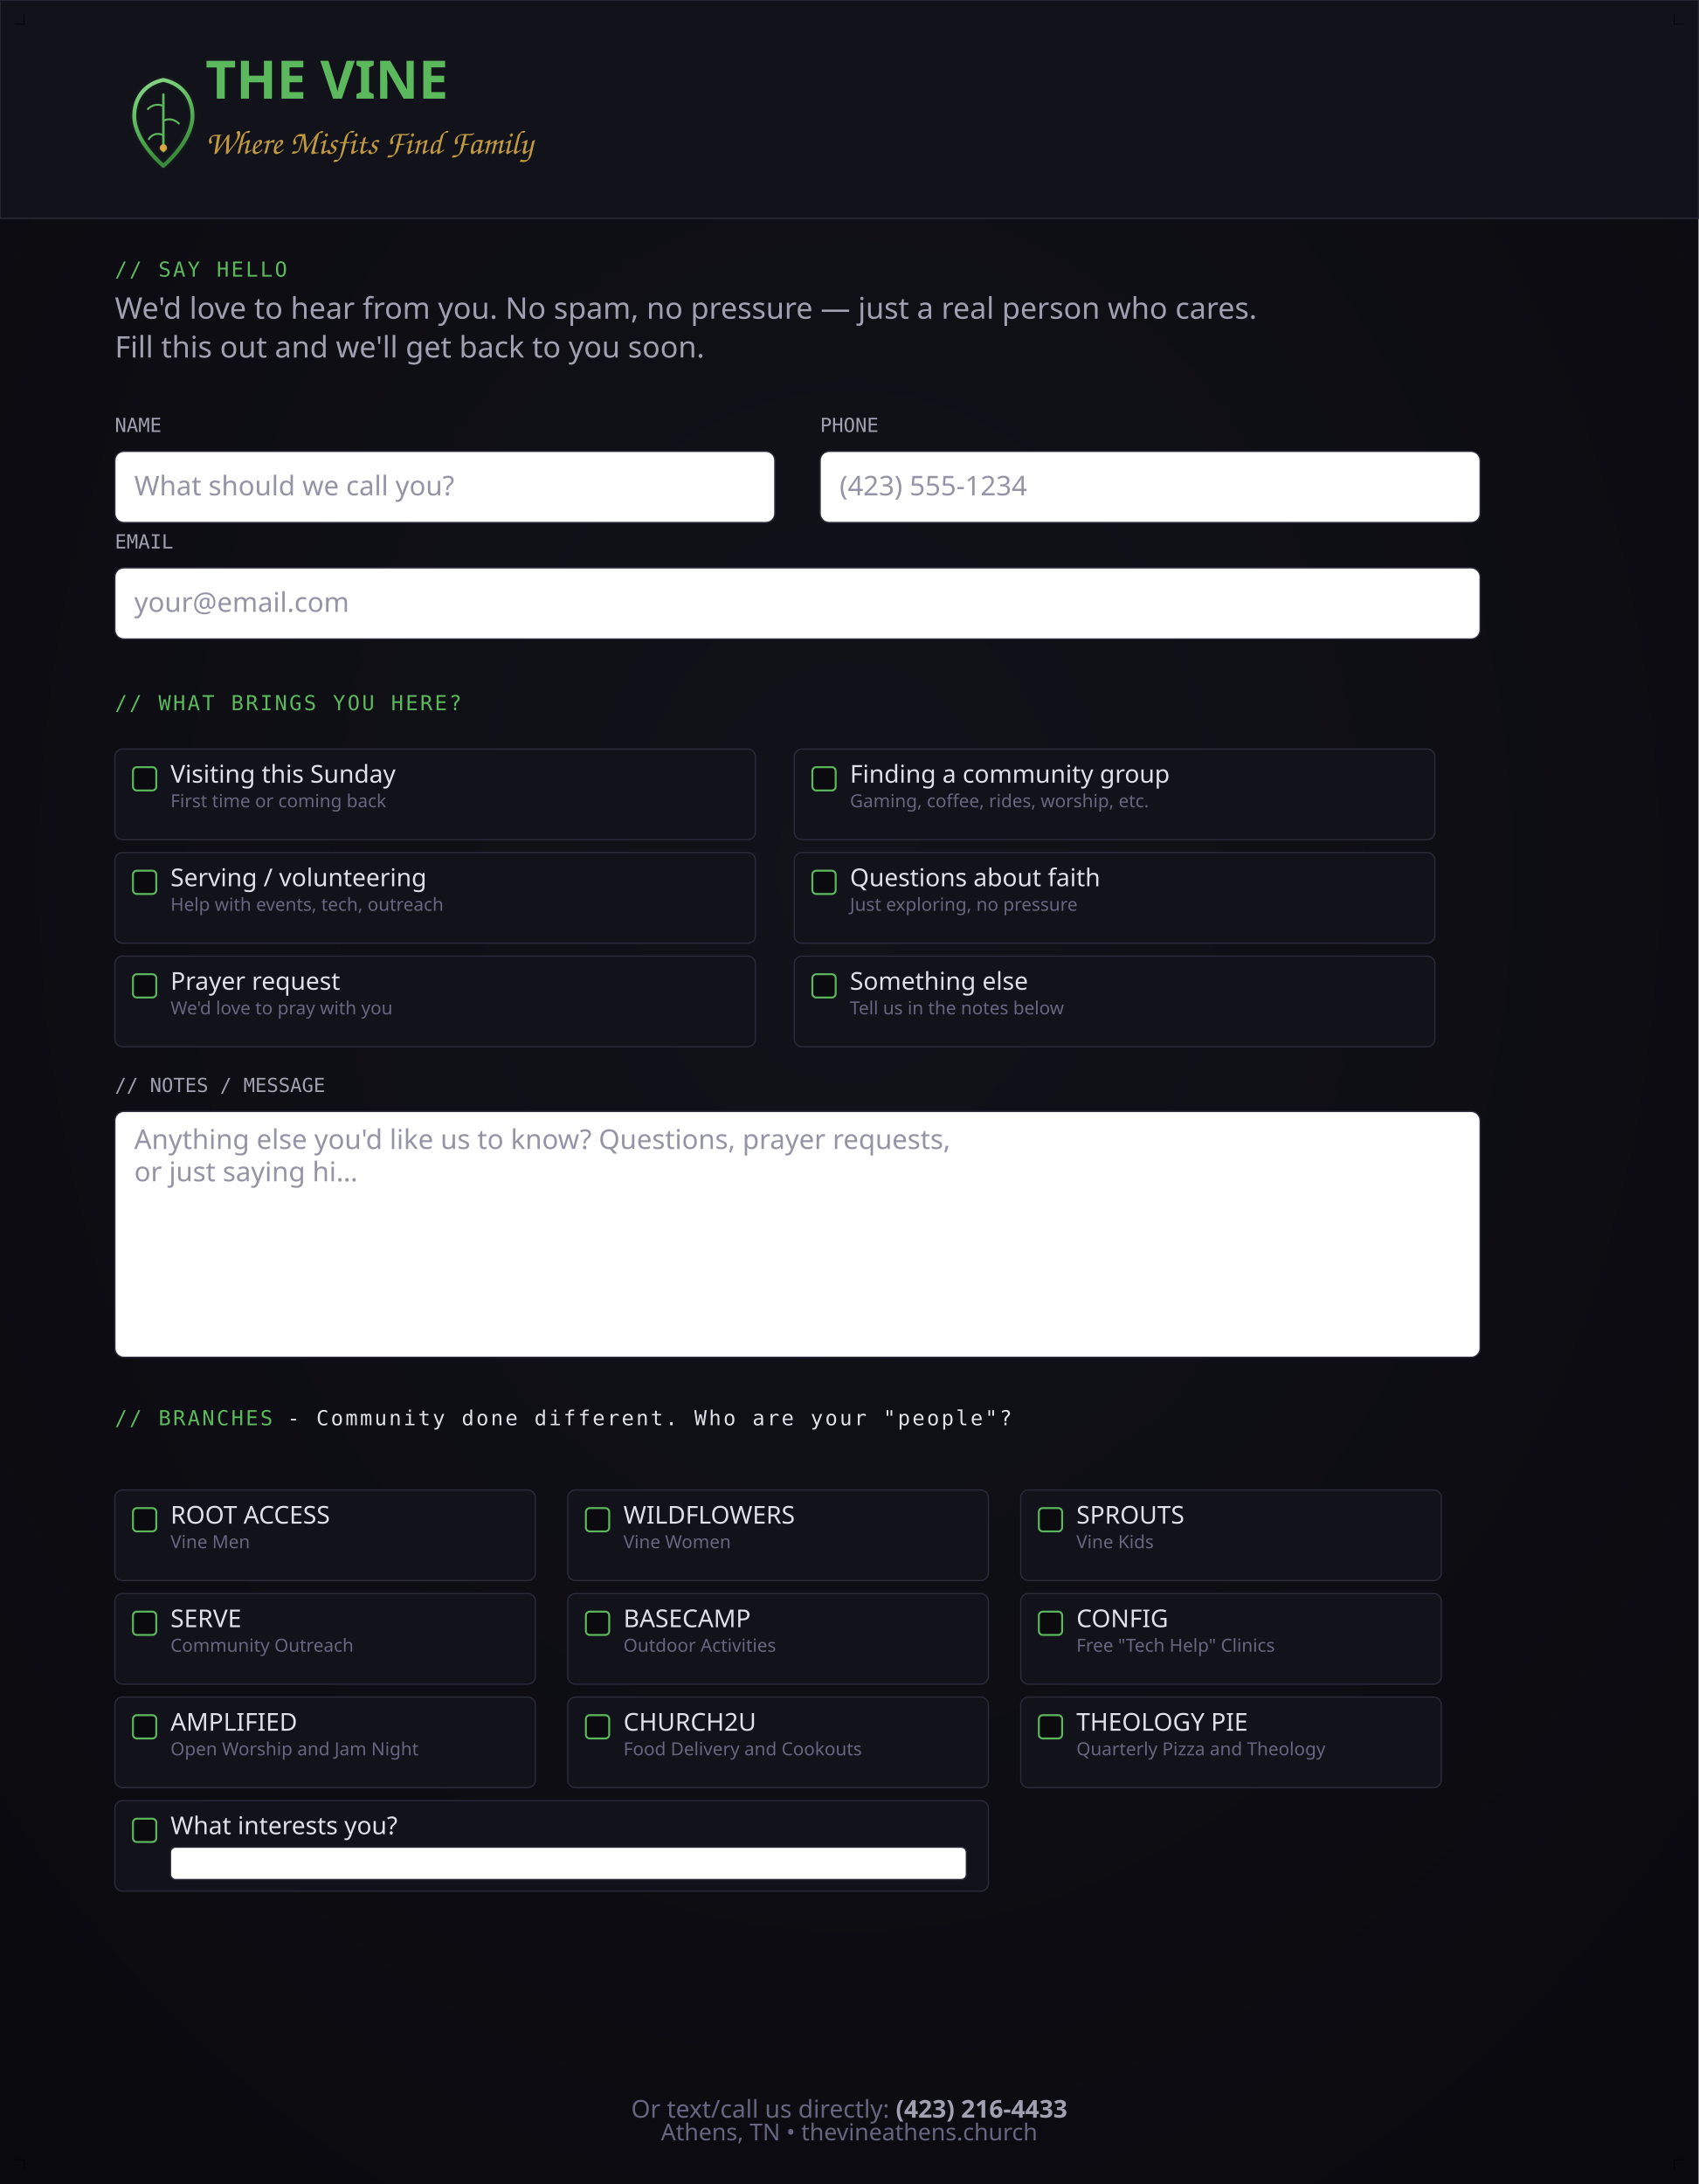
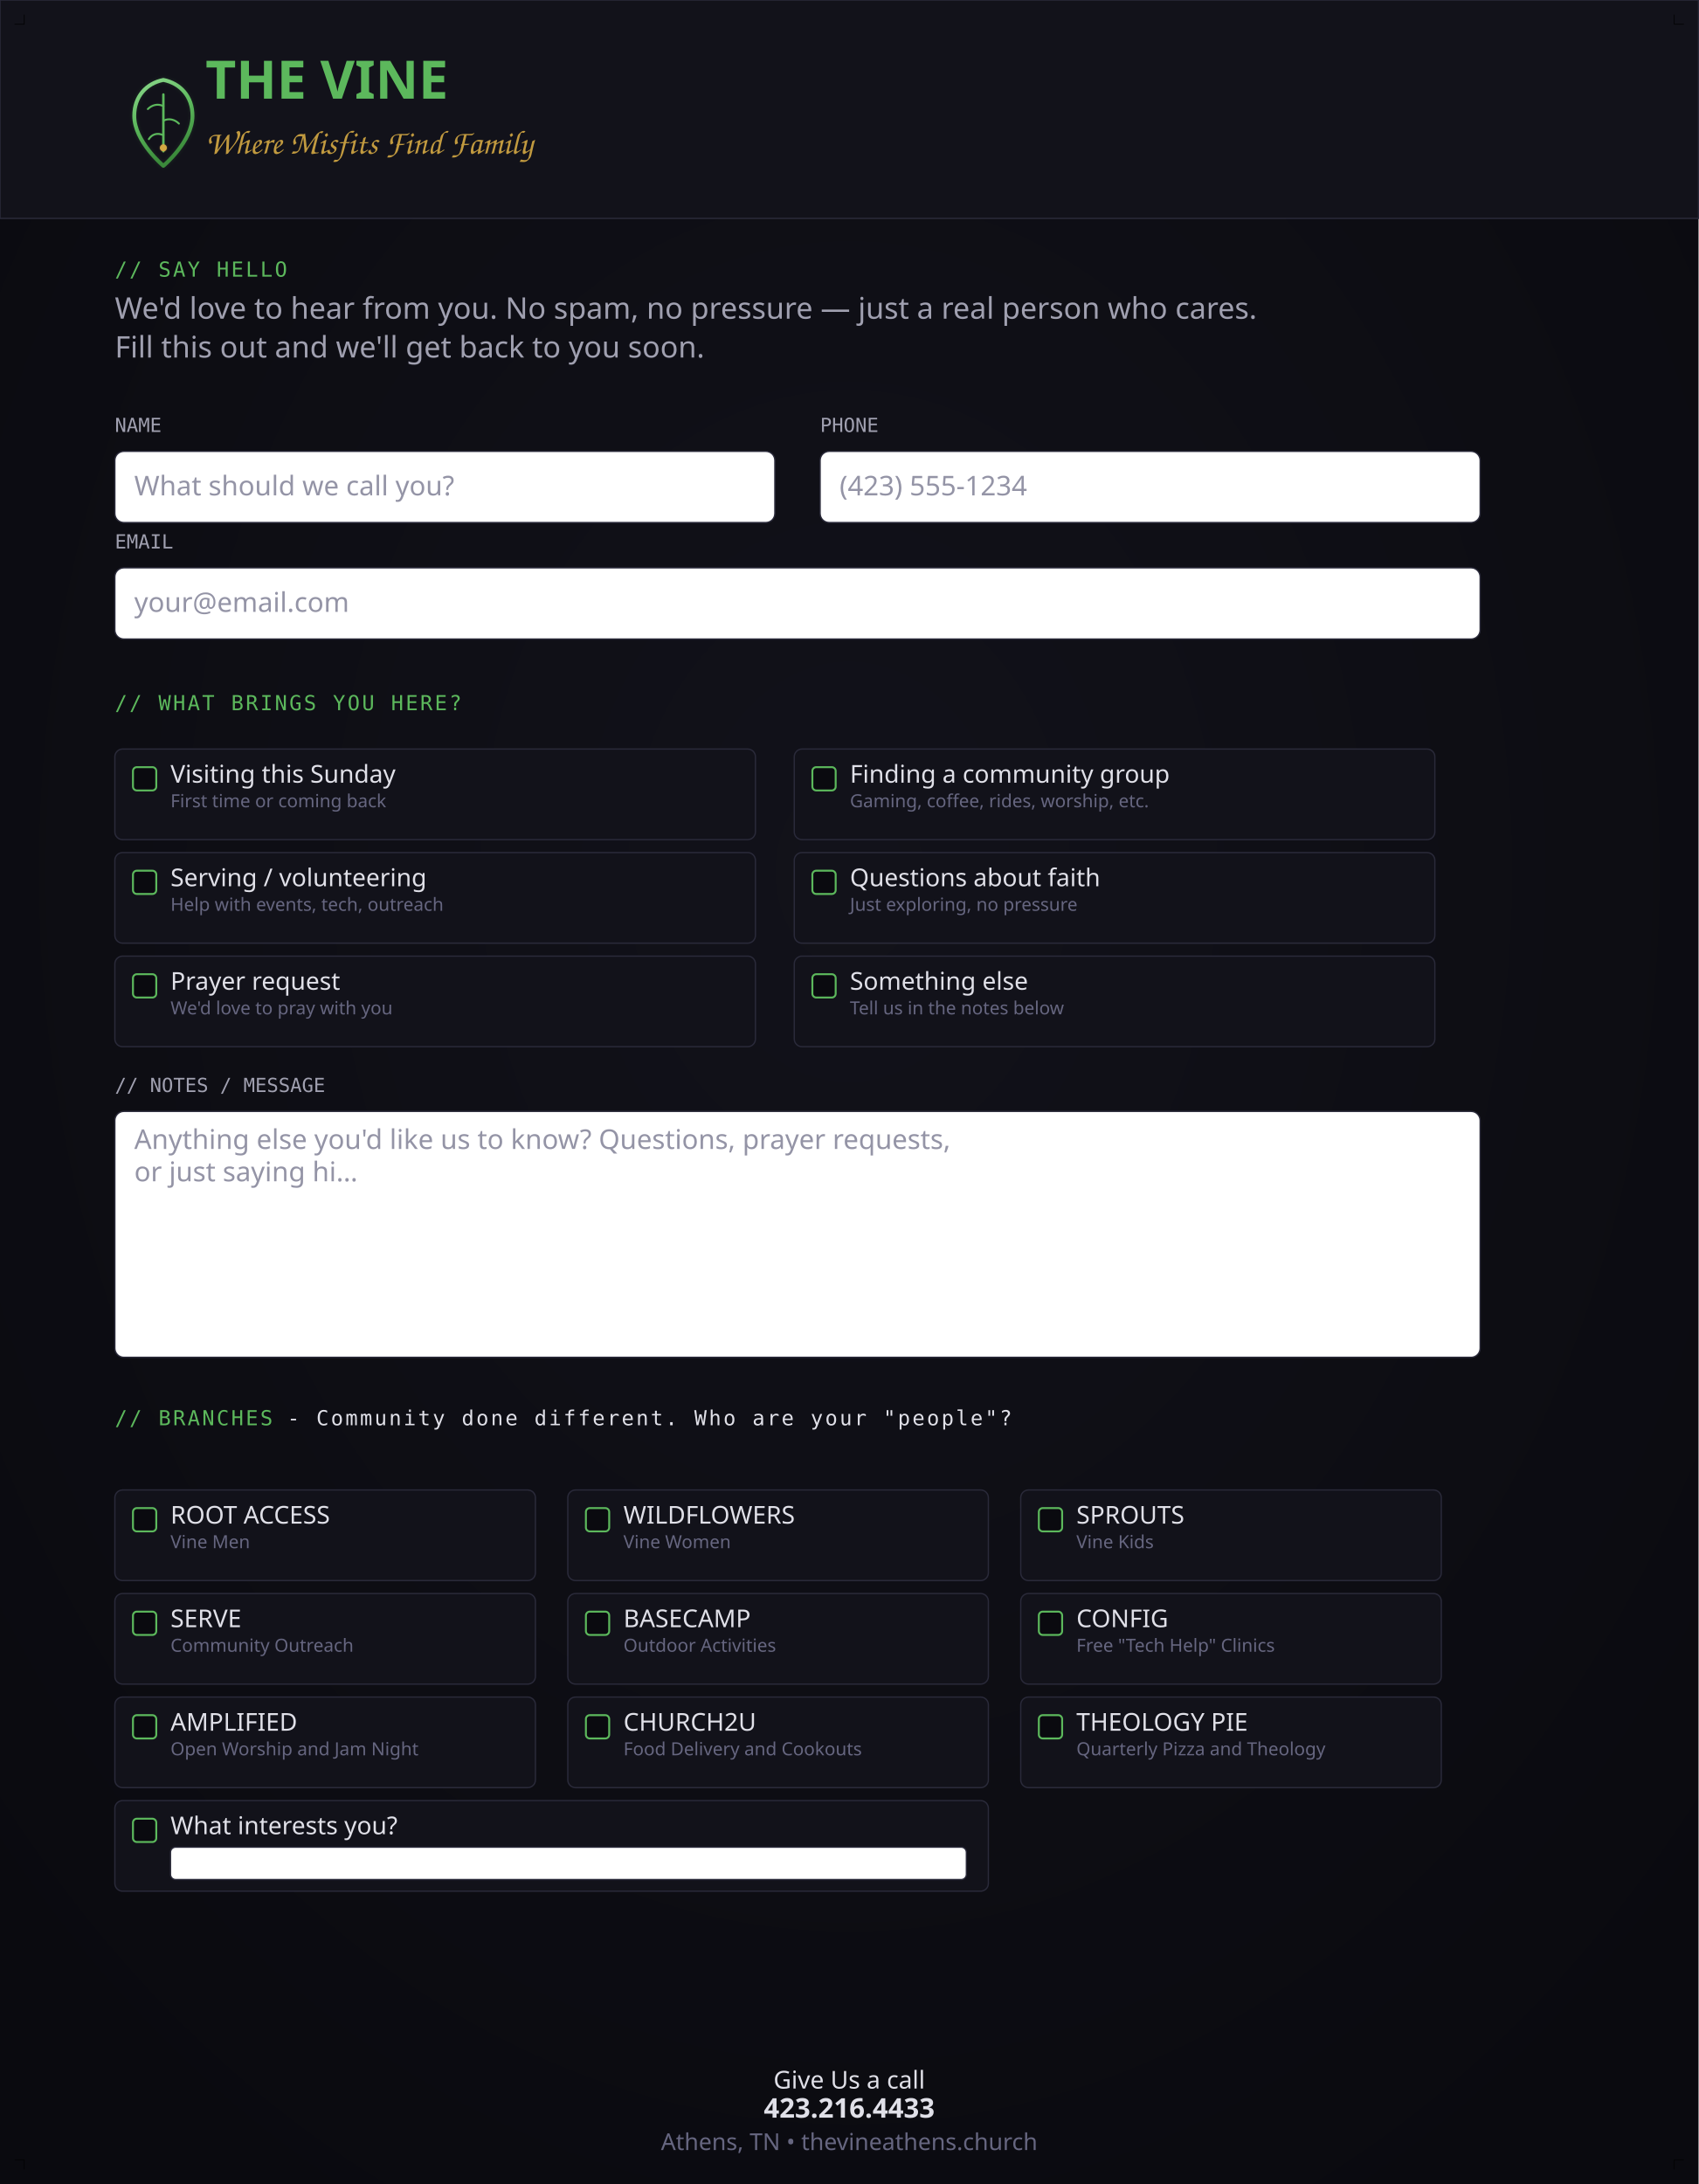
<svg xmlns="http://www.w3.org/2000/svg" viewBox="-37.5 -37.5 2625 3375" width="2625" height="3375">
  <defs>
    <radialGradient id="form-bg" cx="50%" cy="40%" r="70%">
      <stop offset="0%" stop-color="#12121a" />
      <stop offset="100%" stop-color="#0a0a0f" />
    </radialGradient>
    <linearGradient id="form-leaf" x1="0" y1="0" x2="0.3" y2="1">
      <stop offset="0%" stop-color="#8cd98c" />
      <stop offset="50%" stop-color="#5cb85c" />
      <stop offset="100%" stop-color="#3a8a3a" />
    </linearGradient>
    <filter id="form-amber-glow" x="-50%" y="-50%" width="200%" height="200%">
      <feGaussianBlur in="SourceGraphic" stdDeviation="2" result="blur" />
      <feMerge>
        <feMergeNode in="blur" />
        <feMergeNode in="SourceGraphic" />
      </feMerge>
    </filter>
    <filter id="form-leaf-glow" x="-20%" y="-20%" width="140%" height="140%">
      <feGaussianBlur in="SourceAlpha" stdDeviation="4" result="blur" />
      <feFlood flood-color="#5cb85c" flood-opacity="0.15" />
      <feComposite in2="blur" operator="in" result="glow" />
      <feMerge>
        <feMergeNode in="glow" />
        <feMergeNode in="SourceGraphic" />
      </feMerge>
    </filter>
  </defs>
  <rect x="-37.5" y="-37.5" width="2625" height="3375" fill="url(#form-bg)" />
  <g transform="translate(0, 0)">
    <rect x="-37.5" y="-37.5" width="2625" height="337.5" fill="#12121a" stroke="#2a2a3a" stroke-width="2" />
    <g transform="translate(140, 80) scale(0.75)">
      <path d="M100 185 C100 185 40 135 40 82 C40 42 65 15 100 8 C135 15 160 42 160 82 C160 135 100 185 100 185Z" fill="none" stroke="url(#form-leaf)" stroke-width="8" stroke-linejoin="round" filter="url(#form-leaf-glow)" />
      <line x1="100" y1="38" x2="100" y2="155" stroke="#5cb85c" stroke-width="5" stroke-linecap="round" />
      <path d="M100 62 C88 56 76 60 68 68" fill="none" stroke="#5cb85c" stroke-width="4" stroke-linecap="round" />
      <path d="M100 92 C112 86 124 90 132 98" fill="none" stroke="#5cb85c" stroke-width="4" stroke-linecap="round" />
      <path d="M100 122 C88 116 76 120 70 130" fill="none" stroke="#5cb85c" stroke-width="4" stroke-linecap="round" />
      <circle cx="100" cy="148" r="7" fill="#d4a843" filter="url(#form-amber-glow)" />
    </g>
    <text x="280" y="115" font-family="'Space Grotesk', sans-serif" font-size="82" font-weight="700" fill="#5cb85c">THE VINE</text>
    <text x="280" y="200" font-family="'Caveat', cursive" font-size="52" fill="#d4a843" opacity="0.9">Where Misfits Find Family</text>
  </g>
  <g transform="translate(0, 340)">
    <text x="140" y="50" font-family="'JetBrains Mono', monospace" font-size="32" fill="#5cb85c" letter-spacing="0.1em">// SAY HELLO</text>
    <text x="140" y="115" font-family="'Space Grotesk', sans-serif" font-size="46" fill="#a0a0b0">We'd love to hear from you. No spam, no pressure — just a real person who cares.</text>
    <text x="140" y="175" font-family="'Space Grotesk', sans-serif" font-size="46" fill="#a0a0b0">Fill this out and we'll get back to you soon.</text>
  </g>
  <g transform="translate(0, 630)">
    <g>
      <text x="140" y="0" font-family="'JetBrains Mono', monospace" font-size="30" fill="#a0a0b0">NAME</text>
      <rect x="140" y="30" width="1020" height="110" rx="14" fill="#ffffff" stroke="#2a2a3a" stroke-width="2" />
      <text x="170" y="98" font-family="'Space Grotesk', sans-serif" font-size="42" fill="#666680" opacity="0.7">What should we call you?</text>
      <text x="1230" y="0" font-family="'JetBrains Mono', monospace" font-size="30" fill="#a0a0b0">PHONE</text>
      <rect x="1230" y="30" width="1020" height="110" rx="14" fill="#ffffff" stroke="#2a2a3a" stroke-width="2" />
      <text x="1260" y="98" font-family="'Space Grotesk', sans-serif" font-size="42" fill="#666680" opacity="0.7">(423) 555-1234</text>
    </g>
    <g transform="translate(0, 180)">
      <text x="140" y="0" font-family="'JetBrains Mono', monospace" font-size="30" fill="#a0a0b0">EMAIL</text>
      <rect x="140" y="30" width="2110" height="110" rx="14" fill="#ffffff" stroke="#2a2a3a" stroke-width="2" />
      <text x="170" y="98" font-family="'Space Grotesk', sans-serif" font-size="42" fill="#666680" opacity="0.7">your@email.com</text>
    </g>
    <g transform="translate(0, 430)">
      <text x="140" y="0" font-family="'JetBrains Mono', monospace" font-size="32" fill="#5cb85c" letter-spacing="0.1em">// WHAT BRINGS YOU HERE?</text>
      <g transform="translate(140, 60)">
        <g>
          <rect x="0" y="0" width="990" height="140" rx="12" fill="#12121a" stroke="#2a2a3a" stroke-width="2" />
          <rect x="28" y="28" width="36" height="36" rx="6" fill="#0a0a0f" stroke="#5cb85c" stroke-width="3" />
          <text x="86" y="52" font-family="'Space Grotesk', sans-serif" font-size="38" fill="#e0e0e8">Visiting this Sunday</text>
          <text x="86" y="90" font-family="'Space Grotesk', sans-serif" font-size="28" fill="#666680">First time or coming back</text>
        </g>
        <g transform="translate(1050, 0)">
          <rect x="0" y="0" width="990" height="140" rx="12" fill="#12121a" stroke="#2a2a3a" stroke-width="2" />
          <rect x="28" y="28" width="36" height="36" rx="6" fill="#0a0a0f" stroke="#5cb85c" stroke-width="3" />
          <text x="86" y="52" font-family="'Space Grotesk', sans-serif" font-size="38" fill="#e0e0e8">Finding a community group</text>
          <text x="86" y="90" font-family="'Space Grotesk', sans-serif" font-size="28" fill="#666680">Gaming, coffee, rides, worship, etc.</text>
        </g>
      </g>
      <g transform="translate(140, 220)">
        <g>
          <rect x="0" y="0" width="990" height="140" rx="12" fill="#12121a" stroke="#2a2a3a" stroke-width="2" />
          <rect x="28" y="28" width="36" height="36" rx="6" fill="#0a0a0f" stroke="#5cb85c" stroke-width="3" />
          <text x="86" y="52" font-family="'Space Grotesk', sans-serif" font-size="38" fill="#e0e0e8">Serving / volunteering</text>
          <text x="86" y="90" font-family="'Space Grotesk', sans-serif" font-size="28" fill="#666680">Help with events, tech, outreach</text>
        </g>
        <g transform="translate(1050, 0)">
          <rect x="0" y="0" width="990" height="140" rx="12" fill="#12121a" stroke="#2a2a3a" stroke-width="2" />
          <rect x="28" y="28" width="36" height="36" rx="6" fill="#0a0a0f" stroke="#5cb85c" stroke-width="3" />
          <text x="86" y="52" font-family="'Space Grotesk', sans-serif" font-size="38" fill="#e0e0e8">Questions about faith</text>
          <text x="86" y="90" font-family="'Space Grotesk', sans-serif" font-size="28" fill="#666680">Just exploring, no pressure</text>
        </g>
      </g>
      <g transform="translate(140, 380)">
        <g>
          <rect x="0" y="0" width="990" height="140" rx="12" fill="#12121a" stroke="#2a2a3a" stroke-width="2" />
          <rect x="28" y="28" width="36" height="36" rx="6" fill="#0a0a0f" stroke="#5cb85c" stroke-width="3" />
          <text x="86" y="52" font-family="'Space Grotesk', sans-serif" font-size="38" fill="#e0e0e8">Prayer request</text>
          <text x="86" y="90" font-family="'Space Grotesk', sans-serif" font-size="28" fill="#666680">We'd love to pray with you</text>
        </g>
        <g transform="translate(1050, 0)">
          <rect x="0" y="0" width="990" height="140" rx="12" fill="#12121a" stroke="#2a2a3a" stroke-width="2" />
          <rect x="28" y="28" width="36" height="36" rx="6" fill="#0a0a0f" stroke="#5cb85c" stroke-width="3" />
          <text x="86" y="52" font-family="'Space Grotesk', sans-serif" font-size="38" fill="#e0e0e8">Something else</text>
          <text x="86" y="90" font-family="'Space Grotesk', sans-serif" font-size="28" fill="#666680">Tell us in the notes below</text>
        </g>
      </g>
    </g>
    <g transform="translate(0, 1020)">
      <text x="140" y="0" font-family="'JetBrains Mono', monospace" font-size="30" fill="#a0a0b0">// NOTES / MESSAGE</text>
      <rect x="140" y="30" width="2110" height="380" rx="14" fill="#ffffff" stroke="#2a2a3a" stroke-width="2" />
      <text x="170" y="88" font-family="'Space Grotesk', sans-serif" font-size="42" fill="#666680" opacity="0.7">Anything else you'd like us to know? Questions, prayer requests,</text>
      <text x="170" y="138" font-family="'Space Grotesk', sans-serif" font-size="42" fill="#666680" opacity="0.7">or just saying hi…</text>
      <text x="140" y="515" font-family="'JetBrains Mono', monospace" font-size="32" fill="#5cb85c" letter-spacing="0.1em">// BRANCHES <tspan fill="#e0e0e8">- Community done different. Who are your "people"?</tspan>
      </text>
      <g transform="translate(140, 615)">
        <g>
          <rect x="0" y="0" width="650" height="140" rx="12" fill="#12121a" stroke="#2a2a3a" stroke-width="2" />
          <rect x="28" y="28" width="36" height="36" rx="6" fill="#0a0a0f" stroke="#5cb85c" stroke-width="3" />
          <text x="86" y="52" font-family="'Space Grotesk', sans-serif" font-size="38" fill="#e0e0e8">ROOT ACCESS</text>
          <text x="86" y="90" font-family="'Space Grotesk', sans-serif" font-size="28" fill="#666680">Vine Men</text>
        </g>
        <g transform="translate(700, 0)">
          <rect x="0" y="0" width="650" height="140" rx="12" fill="#12121a" stroke="#2a2a3a" stroke-width="2" />
          <rect x="28" y="28" width="36" height="36" rx="6" fill="#0a0a0f" stroke="#5cb85c" stroke-width="3" />
          <text x="86" y="52" font-family="'Space Grotesk', sans-serif" font-size="38" fill="#e0e0e8">WILDFLOWERS</text>
          <text x="86" y="90" font-family="'Space Grotesk', sans-serif" font-size="28" fill="#666680">Vine Women</text>
        </g>
        <g transform="translate(1400, 0)">
          <rect x="0" y="0" width="650" height="140" rx="12" fill="#12121a" stroke="#2a2a3a" stroke-width="2" />
          <rect x="28" y="28" width="36" height="36" rx="6" fill="#0a0a0f" stroke="#5cb85c" stroke-width="3" />
          <text x="86" y="52" font-family="'Space Grotesk', sans-serif" font-size="38" fill="#e0e0e8">SPROUTS</text>
          <text x="86" y="90" font-family="'Space Grotesk', sans-serif" font-size="28" fill="#666680">Vine Kids</text>
        </g>
      </g>
      <g transform="translate(140, 775)">
        <g>
          <rect x="0" y="0" width="650" height="140" rx="12" fill="#12121a" stroke="#2a2a3a" stroke-width="2" />
          <rect x="28" y="28" width="36" height="36" rx="6" fill="#0a0a0f" stroke="#5cb85c" stroke-width="3" />
          <text x="86" y="52" font-family="'Space Grotesk', sans-serif" font-size="38" fill="#e0e0e8">SERVE</text>
          <text x="86" y="90" font-family="'Space Grotesk', sans-serif" font-size="28" fill="#666680">Community Outreach</text>
        </g>
        <g transform="translate(700, 0)">
          <rect x="0" y="0" width="650" height="140" rx="12" fill="#12121a" stroke="#2a2a3a" stroke-width="2" />
          <rect x="28" y="28" width="36" height="36" rx="6" fill="#0a0a0f" stroke="#5cb85c" stroke-width="3" />
          <text x="86" y="52" font-family="'Space Grotesk', sans-serif" font-size="38" fill="#e0e0e8">BASECAMP</text>
          <text x="86" y="90" font-family="'Space Grotesk', sans-serif" font-size="28" fill="#666680">Outdoor Activities</text>
        </g>
        <g transform="translate(1400, 0)">
          <rect x="0" y="0" width="650" height="140" rx="12" fill="#12121a" stroke="#2a2a3a" stroke-width="2" />
          <rect x="28" y="28" width="36" height="36" rx="6" fill="#0a0a0f" stroke="#5cb85c" stroke-width="3" />
          <text x="86" y="52" font-family="'Space Grotesk', sans-serif" font-size="38" fill="#e0e0e8">CONFIG</text>
          <text x="86" y="90" font-family="'Space Grotesk', sans-serif" font-size="28" fill="#666680">Free "Tech Help" Clinics</text>
        </g>
      </g>
      <g transform="translate(140, 935)">
        <g>
          <rect x="0" y="0" width="650" height="140" rx="12" fill="#12121a" stroke="#2a2a3a" stroke-width="2" />
          <rect x="28" y="28" width="36" height="36" rx="6" fill="#0a0a0f" stroke="#5cb85c" stroke-width="3" />
          <text x="86" y="52" font-family="'Space Grotesk', sans-serif" font-size="38" fill="#e0e0e8">AMPLIFIED</text>
          <text x="86" y="90" font-family="'Space Grotesk', sans-serif" font-size="28" fill="#666680">Open Worship and Jam Night</text>
        </g>
        <g transform="translate(700, 0)">
          <rect x="0" y="0" width="650" height="140" rx="12" fill="#12121a" stroke="#2a2a3a" stroke-width="2" />
          <rect x="28" y="28" width="36" height="36" rx="6" fill="#0a0a0f" stroke="#5cb85c" stroke-width="3" />
          <text x="86" y="52" font-family="'Space Grotesk', sans-serif" font-size="38" fill="#e0e0e8">CHURCH2U</text>
          <text x="86" y="90" font-family="'Space Grotesk', sans-serif" font-size="28" fill="#666680">Food Delivery and Cookouts</text>
        </g>
        <g transform="translate(1400, 0)">
          <rect x="0" y="0" width="650" height="140" rx="12" fill="#12121a" stroke="#2a2a3a" stroke-width="2" />
          <rect x="28" y="28" width="36" height="36" rx="6" fill="#0a0a0f" stroke="#5cb85c" stroke-width="3" />
          <text x="86" y="52" font-family="'Space Grotesk', sans-serif" font-size="38" fill="#e0e0e8">THEOLOGY PIE</text>
          <text x="86" y="90" font-family="'Space Grotesk', sans-serif" font-size="28" fill="#666680">Quarterly Pizza and Theology</text>
        </g>
      </g>
      <g transform="translate(140, 1095)">
        <g>
          <rect x="0" y="0" width="1350" height="140" rx="12" fill="#12121a" stroke="#2a2a3a" stroke-width="2" />
          <rect x="28" y="28" width="36" height="36" rx="6" fill="#0a0a0f" stroke="#5cb85c" stroke-width="3" />
          <text x="86" y="52" font-family="'Space Grotesk', sans-serif" font-size="38" fill="#e0e0e8">What interests you?</text>
          <rect x="86" y="72" width="1230" height="50" rx="8" fill="#ffffff" stroke="#2a2a3a" stroke-width="2" />
        </g>
      </g>
    </g>
  </g>
  <g transform="translate(0, 3250)">
-     <text x="1275" y="-15" text-anchor="middle" font-family="'Space Grotesk', sans-serif" font-size="38" fill="#666680">Or text/call us directly: <tspan font-weight="600" fill="#a0a0b0">(423) 216-4433</tspan>
-     </text>
-     <text x="1275" y="20" text-anchor="middle" font-family="'Space Grotesk', sans-serif" font-size="36" fill="#666680">Athens, TN • thevineathens.church</text>
+     <text x="1275" y="-60" text-anchor="middle" font-family="'Space Grotesk', sans-serif" font-size="38" fill="#e0e0e8">Give Us a call</text>
+     <text x="1275" y="-15" text-anchor="middle" font-family="'Space Grotesk', sans-serif" font-size="42" fill="#e0e0e8" font-weight="700">423.216.4433</text>
+     <text x="1275" y="35" text-anchor="middle" font-family="'Space Grotesk', sans-serif" font-size="36" fill="#666680">Athens, TN • thevineathens.church</text>
  </g>
  <g stroke="#000000" stroke-width="1" fill="none">
    <path d="M-15,0 L0,0 L0,-15" />
    <path d="M2550,-15 L2550,0 L2565,0" />
    <path d="M-15,3300 L0,3300 L0,3315" />
    <path d="M2550,3315 L2550,3300 L2565,3300" />
  </g>
</svg>
